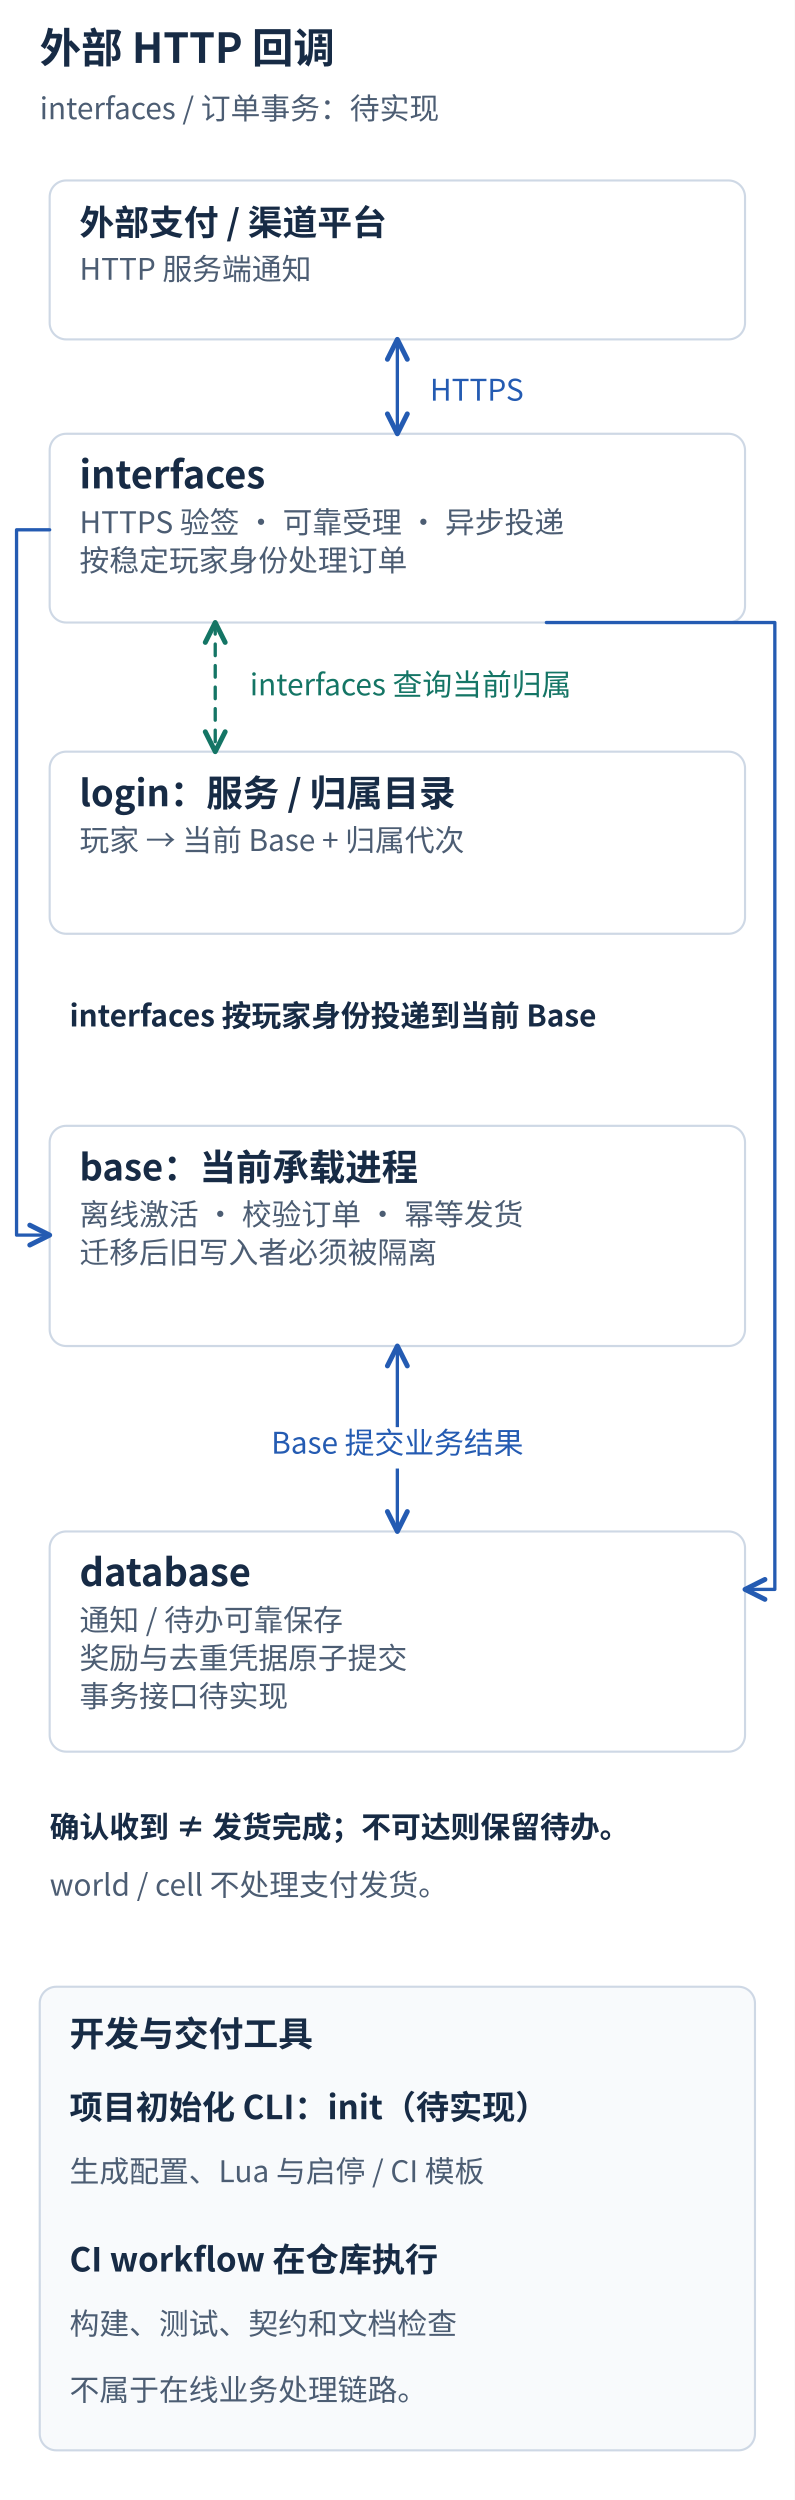
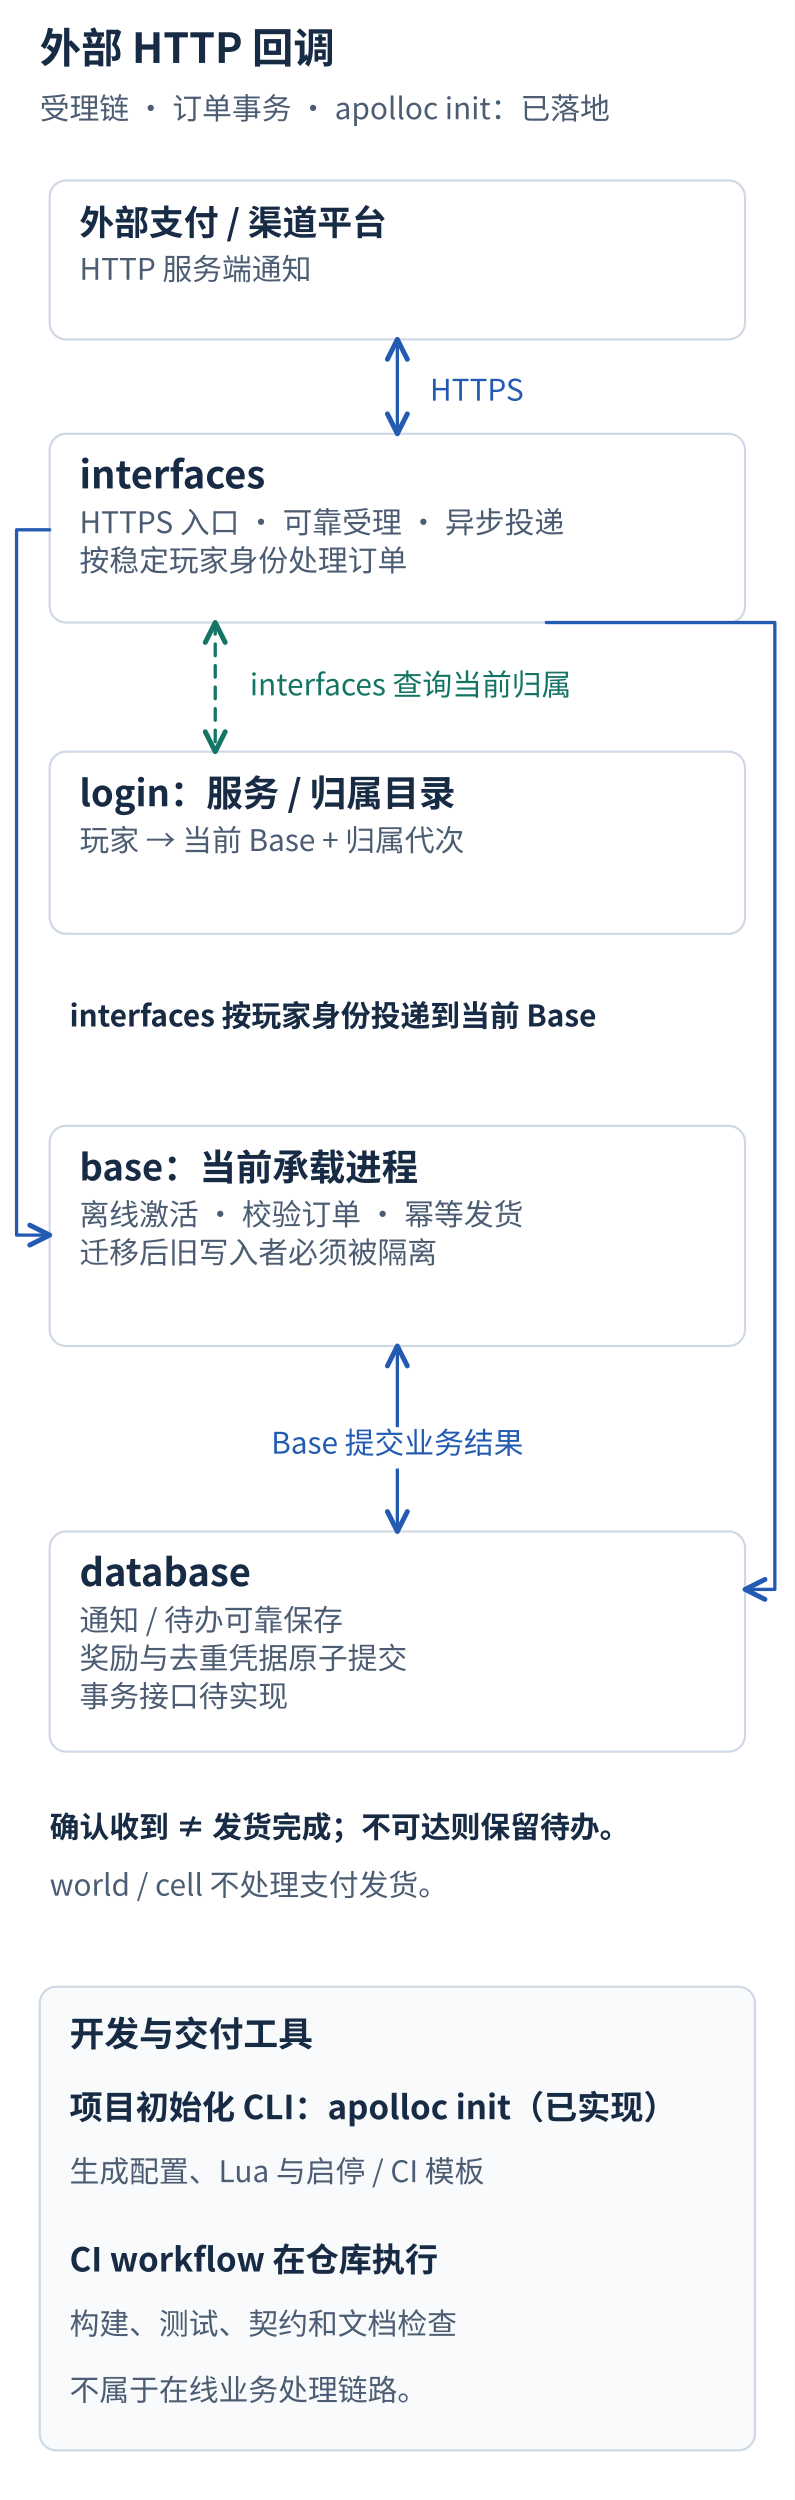
<svg xmlns="http://www.w3.org/2000/svg" width="480" height="1510" viewBox="0 0 480 1510" role="img" aria-labelledby="title desc" lang="zh-CN">
  <defs>
    <marker id="blue" markerWidth="8" markerHeight="8" refX="7" refY="4" orient="auto-start-reverse">
      <path d="M1 1 L7 4 L1 7" fill="none" stroke="#245bb2" stroke-width="1.5" stroke-linecap="round" stroke-linejoin="round" />
    </marker>
    <marker id="teal" markerWidth="8" markerHeight="8" refX="7" refY="4" orient="auto-start-reverse">
      <path d="M1 1 L7 4 L1 7" fill="none" stroke="#147565" stroke-width="1.5" stroke-linecap="round" stroke-linejoin="round" />
    </marker>
    <style>text{font-family:ui-sans-serif,system-ui,-apple-system,"Segoe UI","Noto Sans CJK SC","Microsoft YaHei",sans-serif;fill:#172b45}.sub{fill:#4c5d73}.blue{fill:#245bb2}.teal{fill:#147565}</style>
  </defs>
  <rect width="480" height="1510" fill="#fff" />
  <text x="24" y="38" font-size="25" font-weight="600" text-anchor="start">外部 HTTP 回调</text>
-   <text x="24" y="72" font-size="18" font-weight="400" text-anchor="start" class="sub">interfaces / 订单事务：待实现</text>
+   <text x="24" y="72" font-size="18" font-weight="400" text-anchor="start" class="sub">受理链 · 订单事务 · apolloc init：已落地</text>
  <g data-node="外部支付 / 渠道平台">
    <rect x="30" y="109" width="420" height="96" rx="10" fill="#fff" stroke="#ced8e5" stroke-width="1.3" />
    <text x="48" y="142" font-size="21" font-weight="600" text-anchor="start">外部支付 / 渠道平台</text>
    <text x="48" y="169" font-size="18" font-weight="400" text-anchor="start" class="sub">HTTP 服务端通知</text>
  </g>
  <g data-node="interfaces">
    <rect x="30" y="262" width="420" height="114" rx="10" fill="#fff" stroke="#ced8e5" stroke-width="1.3" />
    <text x="48" y="295" font-size="23" font-weight="600" text-anchor="start">interfaces</text>
-     <text x="48" y="322" font-size="18" font-weight="400" text-anchor="start" class="sub">HTTPS 验签 · 可靠受理 · 异步投递</text>
+     <text x="48" y="322" font-size="18" font-weight="400" text-anchor="start" class="sub">HTTPS 入口 · 可靠受理 · 异步投递</text>
    <text x="48" y="345" font-size="18" font-weight="400" text-anchor="start" class="sub">按稳定玩家身份处理订单</text>
  </g>
  <path d="M240 205 L240 262" fill="none" stroke="#245bb2" stroke-width="2" stroke-linecap="round" stroke-linejoin="round" marker-end="url(#blue)" marker-start="url(#blue)" />
  <rect x="255.25" y="225" width="65.5" height="26" rx="3" fill="#fff" stroke="none" stroke-width="1.3" />
  <text x="288" y="242" font-size="18" font-weight="500" text-anchor="middle" class="blue">HTTPS</text>
  <g data-node="login：服务 / 归属目录">
    <rect x="30" y="454" width="420" height="110" rx="10" fill="#fff" stroke="#ced8e5" stroke-width="1.3" />
    <text x="48" y="487" font-size="22" font-weight="600" text-anchor="start">login：服务 / 归属目录</text>
    <text x="48" y="514" font-size="18" font-weight="400" text-anchor="start" class="sub">玩家 → 当前 Base + 归属代次</text>
  </g>
  <path d="M130 376 L130 454" fill="none" stroke="#147565" stroke-width="2" stroke-linecap="round" stroke-linejoin="round" marker-end="url(#teal)" marker-start="url(#teal)" stroke-dasharray="7 6" />
  <rect x="137.575" y="404" width="220.85" height="25" rx="3" fill="#fff" stroke="none" stroke-width="1.3" />
  <text x="248" y="420" font-size="18" font-weight="500" text-anchor="middle" class="teal">interfaces 查询当前归属</text>
  <g data-node="base：当前承载进程">
    <rect x="30" y="680" width="420" height="133" rx="10" fill="#fff" stroke="#ced8e5" stroke-width="1.3" />
    <text x="48" y="713" font-size="22" font-weight="600" text-anchor="start">base：当前承载进程</text>
    <text x="48" y="740" font-size="18" font-weight="400" text-anchor="start" class="sub">离线激活 · 校验订单 · 幂等发货</text>
    <text x="48" y="763" font-size="18" font-weight="400" text-anchor="start" class="sub">迁移后旧写入者必须被隔离</text>
  </g>
  <path d="M30 320 L10 320 L10 746 L30 746" fill="none" stroke="#245bb2" stroke-width="2" stroke-linecap="round" stroke-linejoin="round" marker-end="url(#blue)" />
  <text x="42" y="620" font-size="18" font-weight="600" text-anchor="start">interfaces 按玩家身份投递到当前 Base</text>
  <g data-node="database">
    <rect x="30" y="925" width="420" height="133" rx="10" fill="#fff" stroke="#ced8e5" stroke-width="1.3" />
    <text x="48" y="958" font-size="23" font-weight="600" text-anchor="start">database</text>
    <text x="48" y="985" font-size="18" font-weight="400" text-anchor="start" class="sub">通知 / 待办可靠保存</text>
    <text x="48" y="1008" font-size="18" font-weight="400" text-anchor="start" class="sub">奖励与去重凭据原子提交</text>
    <text x="48" y="1031" font-size="18" font-weight="400" text-anchor="start" class="sub">事务接口待实现</text>
  </g>
  <path d="M330 376 L468 376 L468 960 L450 960" fill="none" stroke="#245bb2" stroke-width="2" stroke-linecap="round" stroke-linejoin="round" marker-end="url(#blue)" />
  <path d="M240 813 L240 925" fill="none" stroke="#245bb2" stroke-width="2" stroke-linecap="round" stroke-linejoin="round" marker-end="url(#blue)" marker-start="url(#blue)" />
  <rect x="157.625" y="862" width="164.75" height="25" rx="3" fill="#fff" stroke="none" stroke-width="1.3" />
  <text x="240" y="878" font-size="18" font-weight="500" text-anchor="middle" class="blue">Base 提交业务结果</text>
  <text x="30" y="1110" font-size="18" font-weight="600" text-anchor="start">确认收到 ≠ 发货完成；不可达则保留待办。</text>
  <text x="30" y="1145" font-size="18" font-weight="400" text-anchor="start" class="sub">world / cell 不处理支付发货。</text>
  <rect x="24" y="1200" width="432" height="280" rx="10" fill="#f8fafc" stroke="#ced8e5" stroke-width="1.3" />
  <text x="42" y="1236" font-size="21" font-weight="600" text-anchor="start">开发与交付工具</text>
-   <text x="42" y="1280" font-size="20" font-weight="600" text-anchor="start">项目初始化 CLI：init（待实现）</text>
+   <text x="42" y="1280" font-size="20" font-weight="600" text-anchor="start">项目初始化 CLI：apolloc init（已实现）</text>
  <text x="42" y="1318" font-size="18" font-weight="400" text-anchor="start" class="sub">生成配置、Lua 与启停 / CI 模板</text>
  <text x="42" y="1372" font-size="20" font-weight="600" text-anchor="start">CI workflow 在仓库执行</text>
  <text x="42" y="1410" font-size="18" font-weight="400" text-anchor="start" class="sub">构建、测试、契约和文档检查</text>
  <text x="42" y="1450" font-size="18" font-weight="400" text-anchor="start" class="sub">不属于在线业务处理链路。</text>
</svg>
